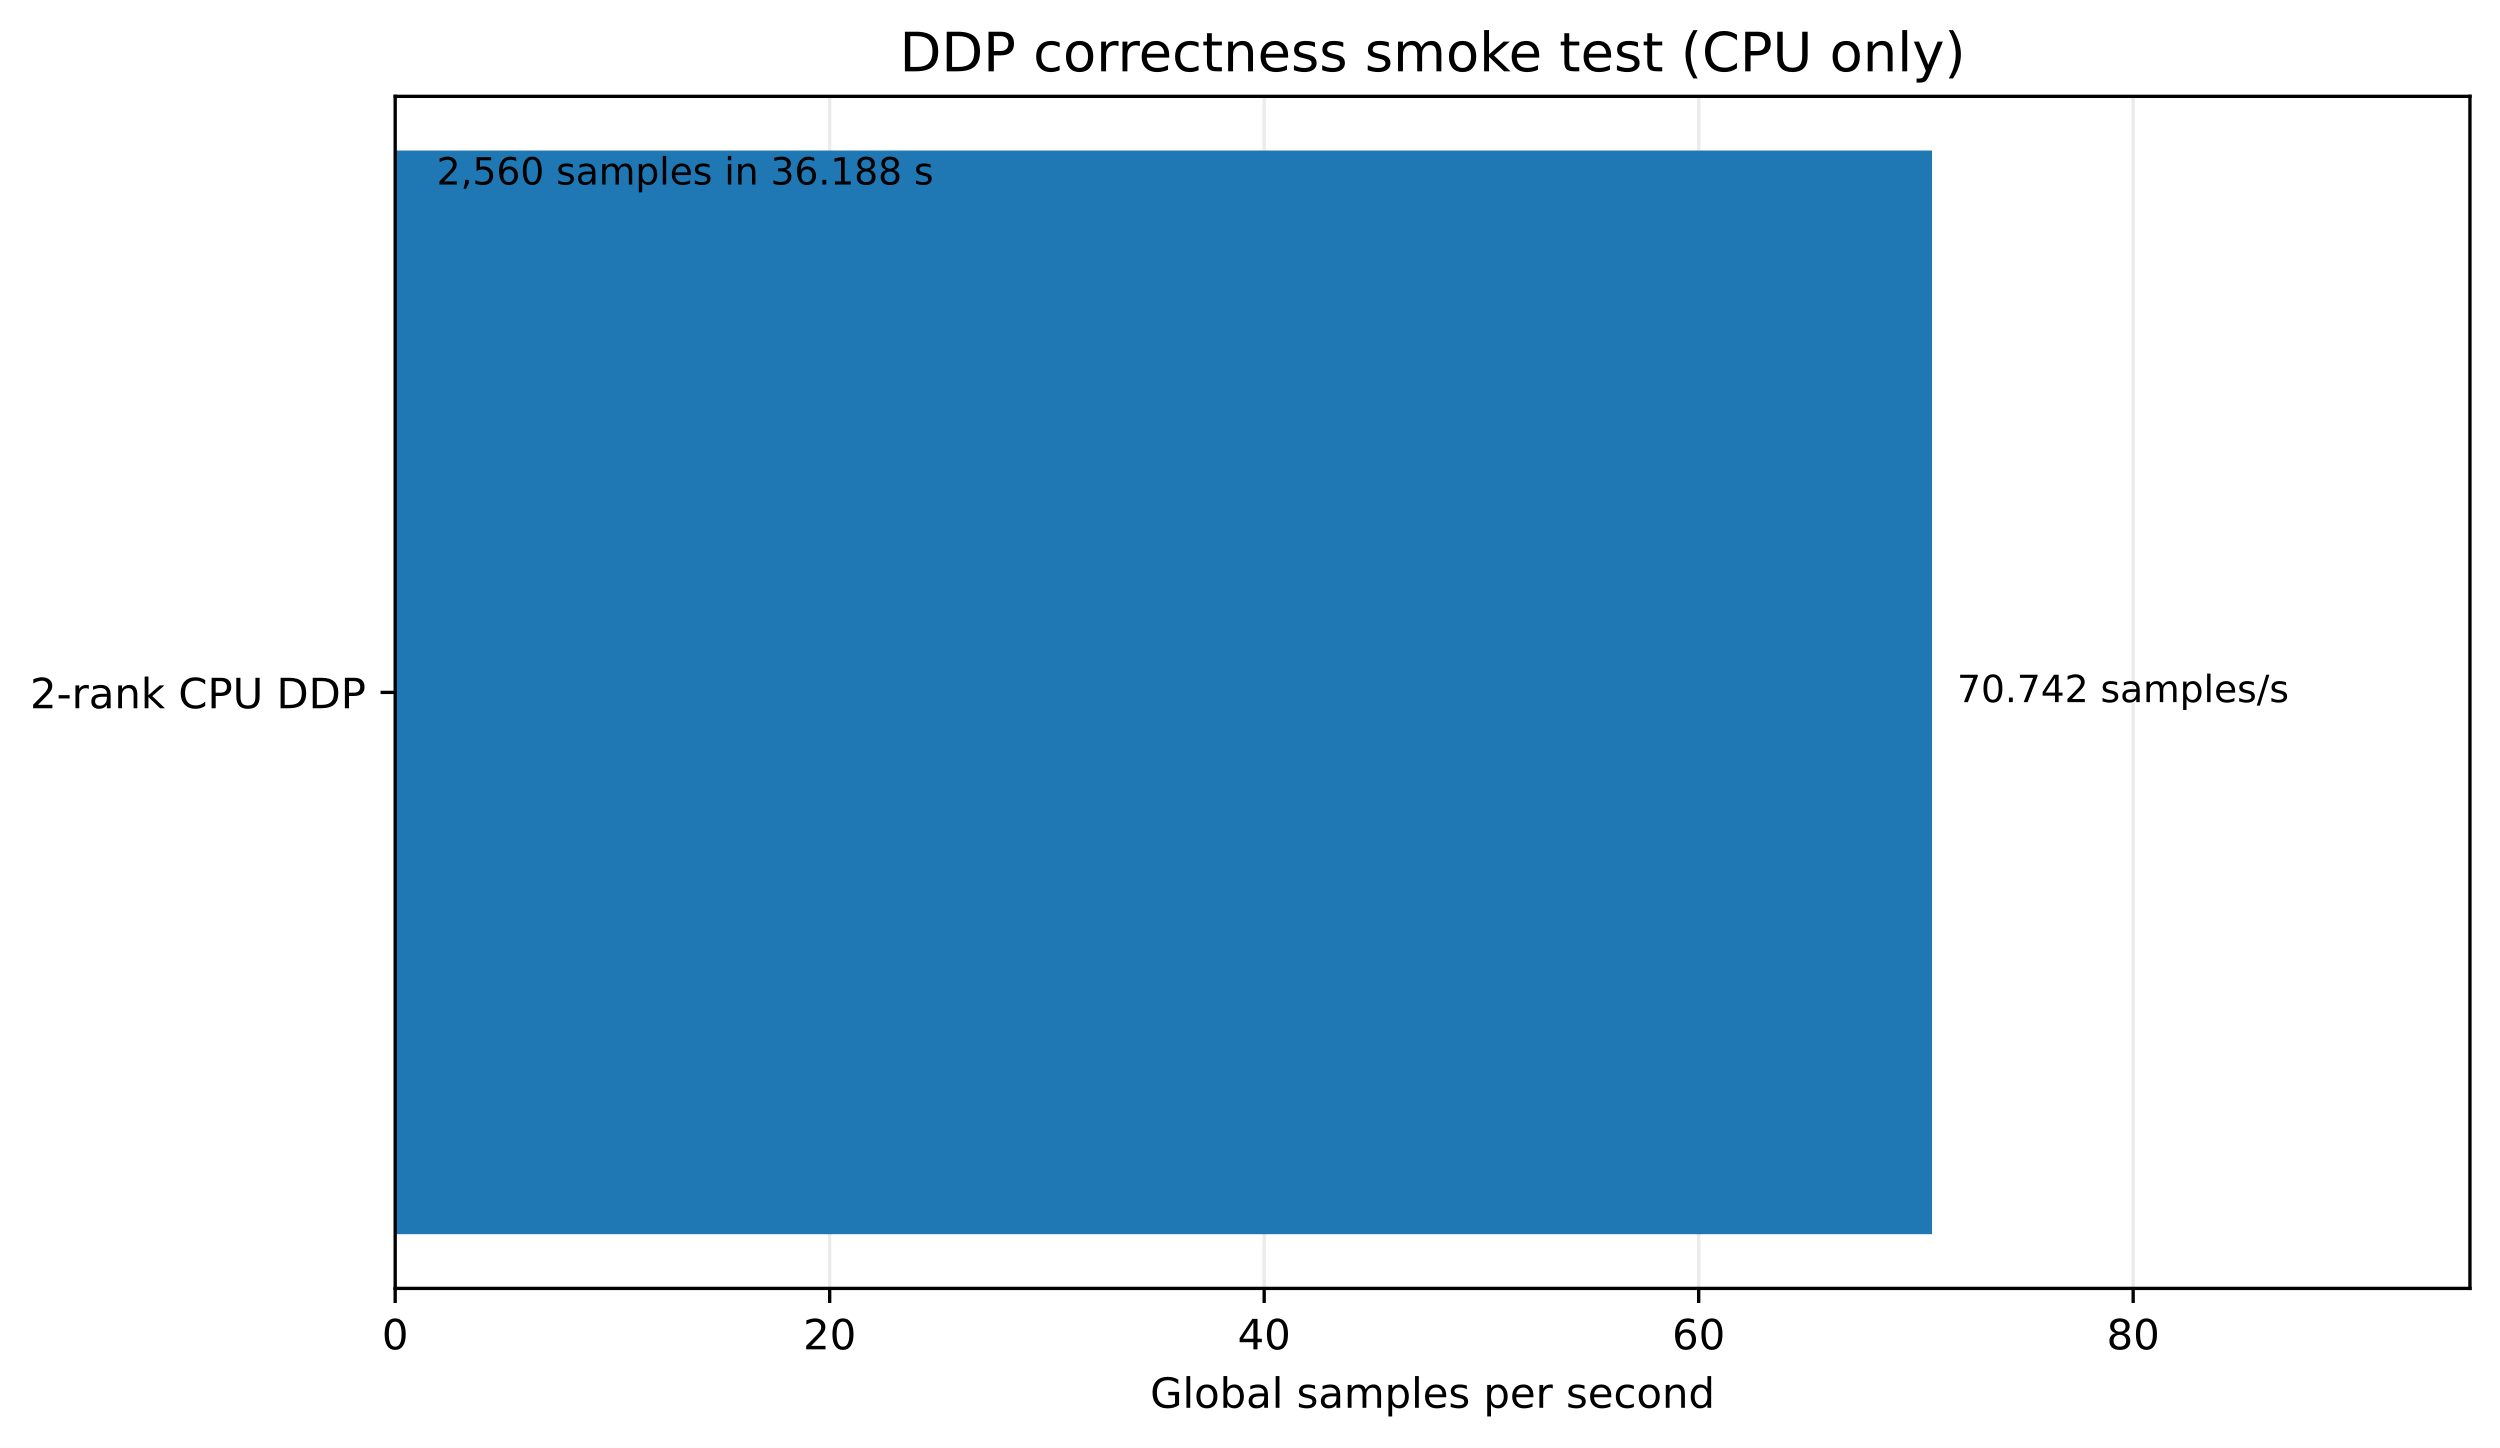
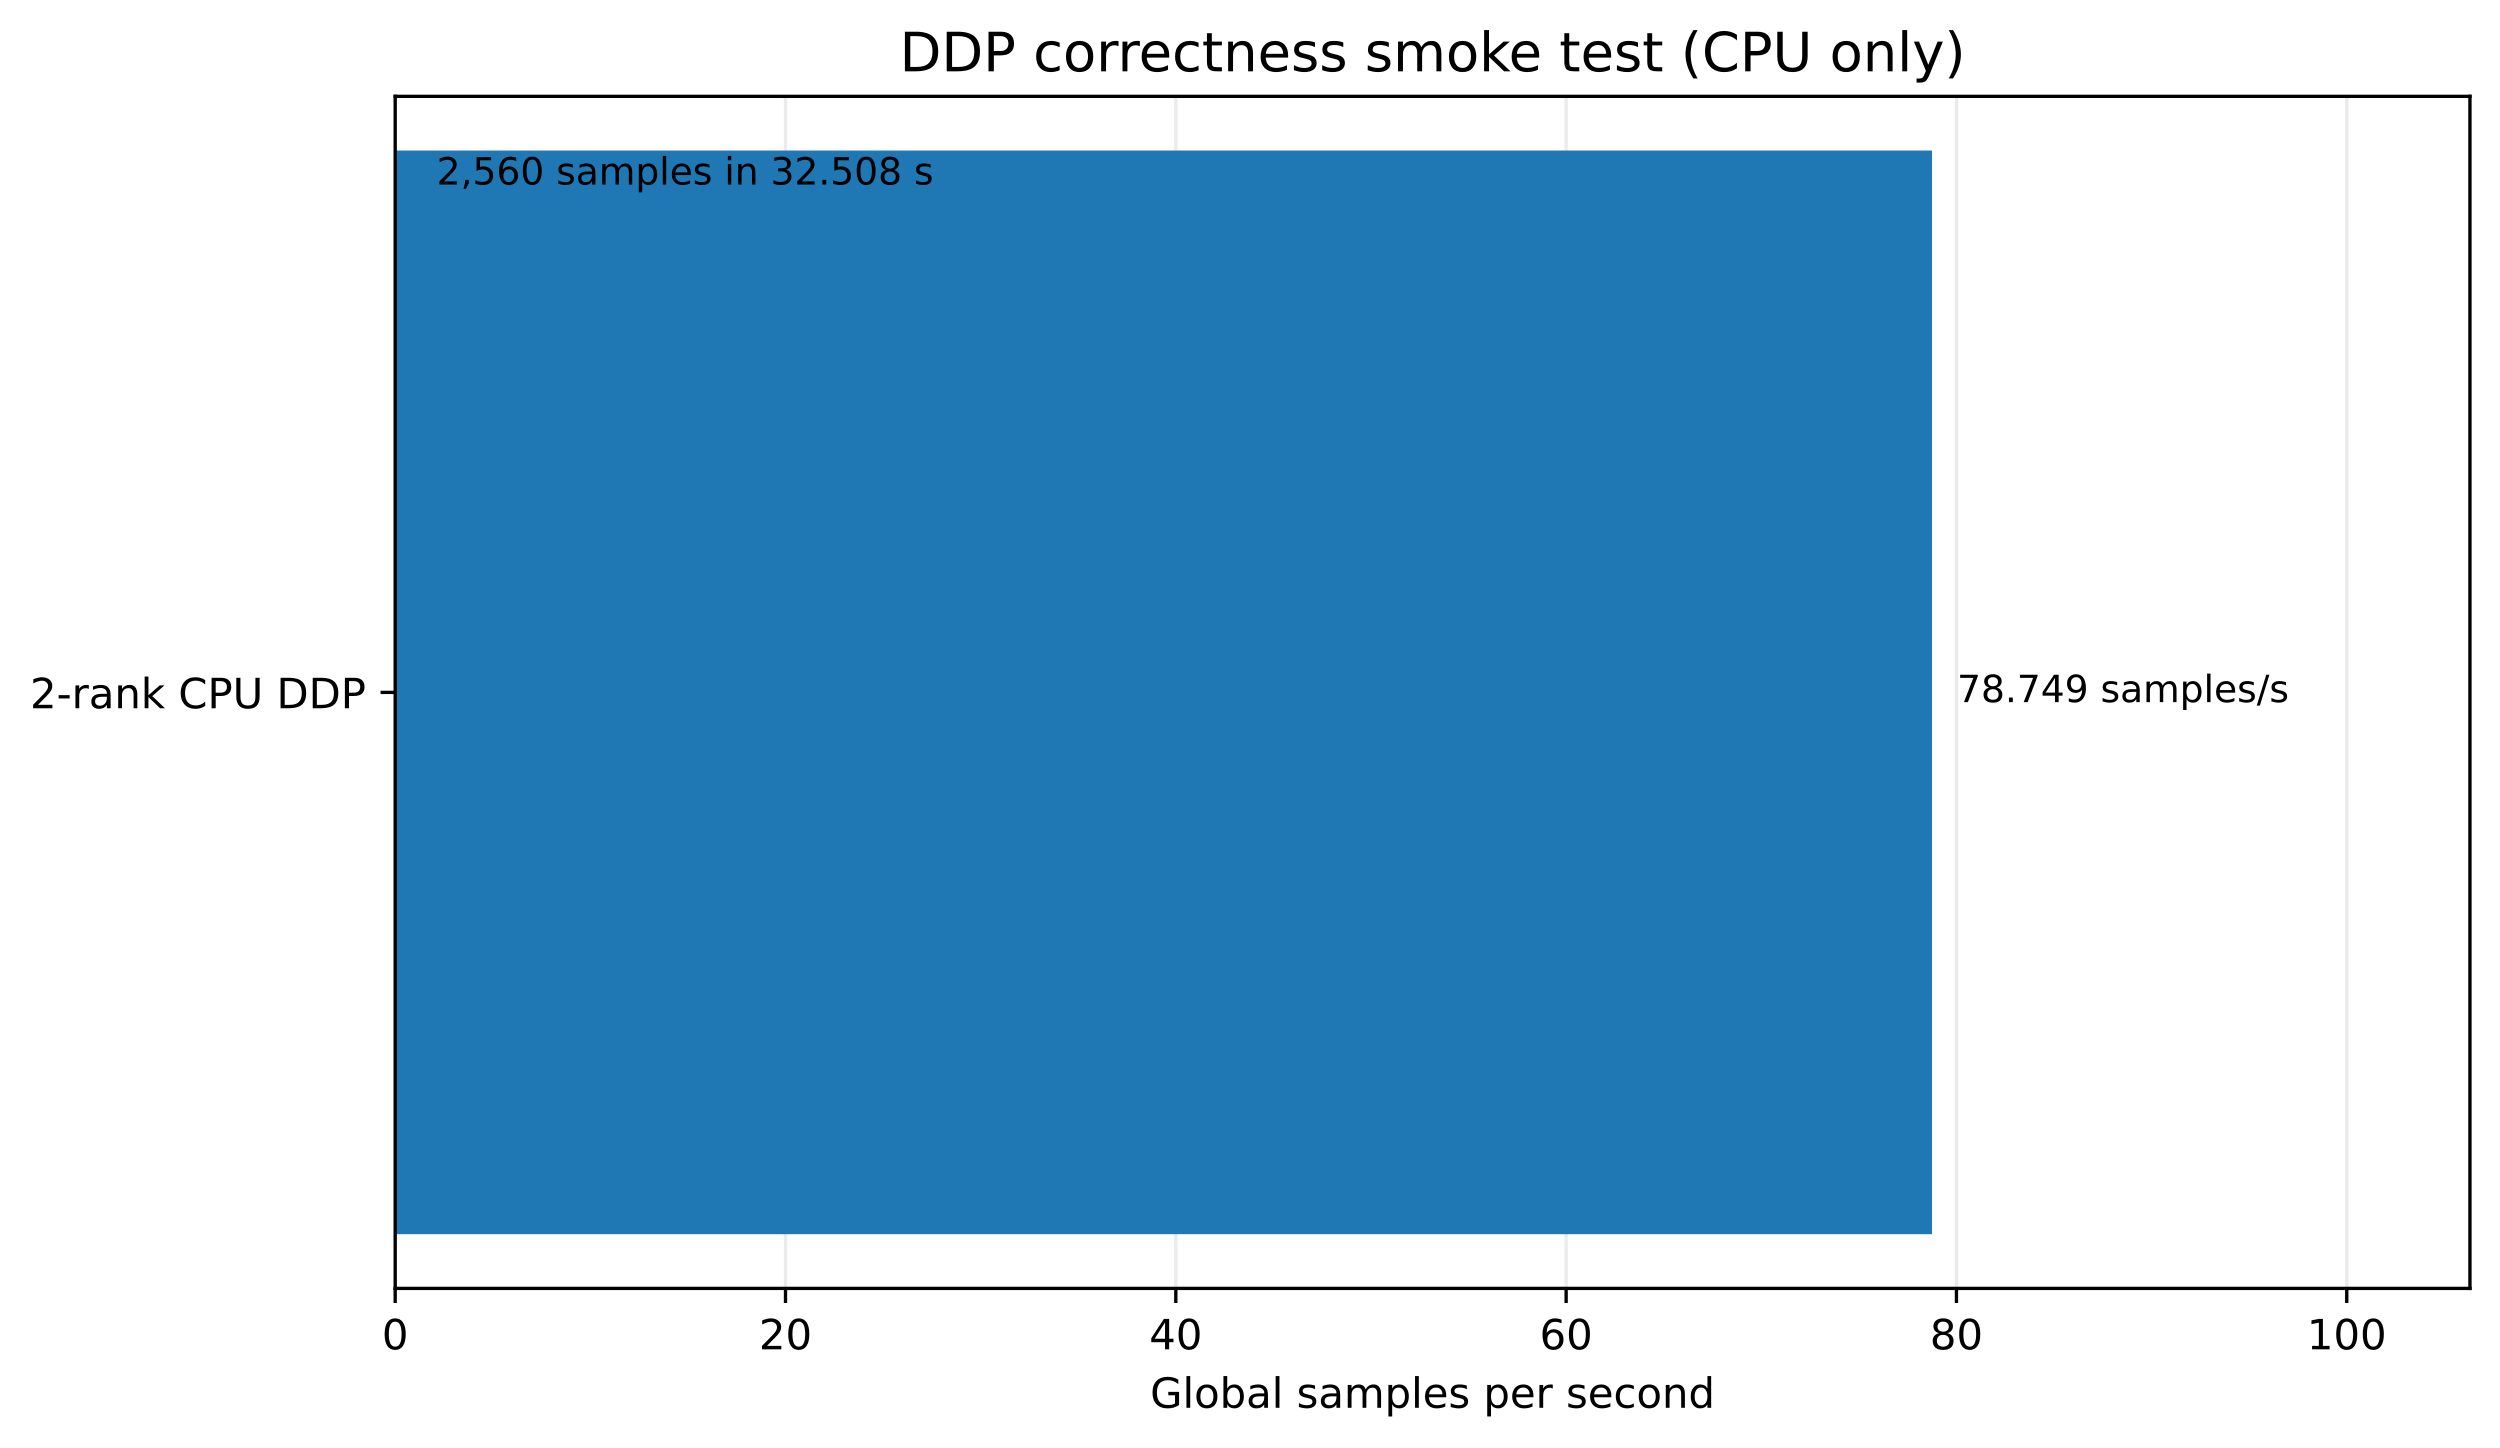
<svg xmlns="http://www.w3.org/2000/svg" xmlns:xlink="http://www.w3.org/1999/xlink" width="598.8pt" height="346.8pt" viewBox="0 0 598.8 346.8" version="1.1">
  <defs>
    <style type="text/css">*{stroke-linejoin: round; stroke-linecap: butt}</style>
  </defs>
  <g id="figure_1">
    <g id="patch_1">
      <path d="M 0 346.8  L 598.8 346.8  L 598.8 0  L 0 0  z " style="fill: #ffffff" />
    </g>
    <g id="axes_1">
      <g id="patch_2">
        <path d="M 94.655 308.599  L 591.6 308.599  L 591.6 23.078  L 94.655 23.078  z " style="fill: #ffffff" />
      </g>
      <g id="matplotlib.axis_1">
        <g id="xtick_1">
          <g id="line2d_1">
-             <path d="M 94.655 308.599  L 94.655 23.078  " clip-path="url(#p482d949890)" style="fill: none; stroke: #b0b0b0; stroke-opacity: 0.25; stroke-width: 0.8; stroke-linecap: square" />
+             <path d="M 94.655 308.599  L 94.655 23.078  " clip-path="url(#pb025937961)" style="fill: none; stroke: #b0b0b0; stroke-opacity: 0.25; stroke-width: 0.8; stroke-linecap: square" />
          </g>
          <g id="line2d_2">
            <defs>
              <path id="m85c63ea4f3" d="M 0 0  L 0 3.5  " style="stroke: #000000; stroke-width: 0.8" />
            </defs>
            <g>
              <use xlink:href="#m85c63ea4f3" x="94.655" y="308.599" style="stroke: #000000; stroke-width: 0.8" />
            </g>
          </g>
          <g id="text_1">
            <text style="font-size: 10px; font-family: 'DejaVu Sans', 'Bitstream Vera Sans', 'Computer Modern Sans Serif', 'Lucida Grande', 'Verdana', 'Geneva', 'Lucid', 'Arial', 'Helvetica', 'Avant Garde', sans-serif; text-anchor: middle" x="94.655" y="323.196" transform="rotate(-0 94.65469 323.1964)">0</text>
          </g>
        </g>
        <g id="xtick_2">
          <g id="line2d_3">
-             <path d="M 198.725 308.599  L 198.725 23.078  " clip-path="url(#p482d949890)" style="fill: none; stroke: #b0b0b0; stroke-opacity: 0.25; stroke-width: 0.8; stroke-linecap: square" />
+             <path d="M 188.143 308.599  L 188.143 23.078  " clip-path="url(#pb025937961)" style="fill: none; stroke: #b0b0b0; stroke-opacity: 0.25; stroke-width: 0.8; stroke-linecap: square" />
          </g>
          <g id="line2d_4">
            <g>
-               <use xlink:href="#m85c63ea4f3" x="198.725" y="308.599" style="stroke: #000000; stroke-width: 0.8" />
+               <use xlink:href="#m85c63ea4f3" x="188.143" y="308.599" style="stroke: #000000; stroke-width: 0.8" />
            </g>
          </g>
          <g id="text_2">
-             <text style="font-size: 10px; font-family: 'DejaVu Sans', 'Bitstream Vera Sans', 'Computer Modern Sans Serif', 'Lucida Grande', 'Verdana', 'Geneva', 'Lucid', 'Arial', 'Helvetica', 'Avant Garde', sans-serif; text-anchor: middle" x="198.725" y="323.196" transform="rotate(-0 198.7251 323.1964)">20</text>
+             <text style="font-size: 10px; font-family: 'DejaVu Sans', 'Bitstream Vera Sans', 'Computer Modern Sans Serif', 'Lucida Grande', 'Verdana', 'Geneva', 'Lucid', 'Arial', 'Helvetica', 'Avant Garde', sans-serif; text-anchor: middle" x="188.143" y="323.196" transform="rotate(-0 188.1429 323.1964)">20</text>
          </g>
        </g>
        <g id="xtick_3">
          <g id="line2d_5">
-             <path d="M 302.795 308.599  L 302.795 23.078  " clip-path="url(#p482d949890)" style="fill: none; stroke: #b0b0b0; stroke-opacity: 0.25; stroke-width: 0.8; stroke-linecap: square" />
+             <path d="M 281.631 308.599  L 281.631 23.078  " clip-path="url(#pb025937961)" style="fill: none; stroke: #b0b0b0; stroke-opacity: 0.25; stroke-width: 0.8; stroke-linecap: square" />
          </g>
          <g id="line2d_6">
            <g>
-               <use xlink:href="#m85c63ea4f3" x="302.795" y="308.599" style="stroke: #000000; stroke-width: 0.8" />
+               <use xlink:href="#m85c63ea4f3" x="281.631" y="308.599" style="stroke: #000000; stroke-width: 0.8" />
            </g>
          </g>
          <g id="text_3">
-             <text style="font-size: 10px; font-family: 'DejaVu Sans', 'Bitstream Vera Sans', 'Computer Modern Sans Serif', 'Lucida Grande', 'Verdana', 'Geneva', 'Lucid', 'Arial', 'Helvetica', 'Avant Garde', sans-serif; text-anchor: middle" x="302.795" y="323.196" transform="rotate(-0 302.7954 323.1964)">40</text>
+             <text style="font-size: 10px; font-family: 'DejaVu Sans', 'Bitstream Vera Sans', 'Computer Modern Sans Serif', 'Lucida Grande', 'Verdana', 'Geneva', 'Lucid', 'Arial', 'Helvetica', 'Avant Garde', sans-serif; text-anchor: middle" x="281.631" y="323.196" transform="rotate(-0 281.6312 323.1964)">40</text>
          </g>
        </g>
        <g id="xtick_4">
          <g id="line2d_7">
-             <path d="M 406.866 308.599  L 406.866 23.078  " clip-path="url(#p482d949890)" style="fill: none; stroke: #b0b0b0; stroke-opacity: 0.25; stroke-width: 0.8; stroke-linecap: square" />
+             <path d="M 375.119 308.599  L 375.119 23.078  " clip-path="url(#pb025937961)" style="fill: none; stroke: #b0b0b0; stroke-opacity: 0.25; stroke-width: 0.8; stroke-linecap: square" />
          </g>
          <g id="line2d_8">
            <g>
-               <use xlink:href="#m85c63ea4f3" x="406.866" y="308.599" style="stroke: #000000; stroke-width: 0.8" />
+               <use xlink:href="#m85c63ea4f3" x="375.119" y="308.599" style="stroke: #000000; stroke-width: 0.8" />
            </g>
          </g>
          <g id="text_4">
-             <text style="font-size: 10px; font-family: 'DejaVu Sans', 'Bitstream Vera Sans', 'Computer Modern Sans Serif', 'Lucida Grande', 'Verdana', 'Geneva', 'Lucid', 'Arial', 'Helvetica', 'Avant Garde', sans-serif; text-anchor: middle" x="406.866" y="323.196" transform="rotate(-0 406.8658 323.1964)">60</text>
+             <text style="font-size: 10px; font-family: 'DejaVu Sans', 'Bitstream Vera Sans', 'Computer Modern Sans Serif', 'Lucida Grande', 'Verdana', 'Geneva', 'Lucid', 'Arial', 'Helvetica', 'Avant Garde', sans-serif; text-anchor: middle" x="375.119" y="323.196" transform="rotate(-0 375.1194 323.1964)">60</text>
          </g>
        </g>
        <g id="xtick_5">
          <g id="line2d_9">
-             <path d="M 510.936 308.599  L 510.936 23.078  " clip-path="url(#p482d949890)" style="fill: none; stroke: #b0b0b0; stroke-opacity: 0.25; stroke-width: 0.8; stroke-linecap: square" />
+             <path d="M 468.608 308.599  L 468.608 23.078  " clip-path="url(#pb025937961)" style="fill: none; stroke: #b0b0b0; stroke-opacity: 0.25; stroke-width: 0.8; stroke-linecap: square" />
          </g>
          <g id="line2d_10">
            <g>
-               <use xlink:href="#m85c63ea4f3" x="510.936" y="308.599" style="stroke: #000000; stroke-width: 0.8" />
+               <use xlink:href="#m85c63ea4f3" x="468.608" y="308.599" style="stroke: #000000; stroke-width: 0.8" />
            </g>
          </g>
          <g id="text_5">
-             <text style="font-size: 10px; font-family: 'DejaVu Sans', 'Bitstream Vera Sans', 'Computer Modern Sans Serif', 'Lucida Grande', 'Verdana', 'Geneva', 'Lucid', 'Arial', 'Helvetica', 'Avant Garde', sans-serif; text-anchor: middle" x="510.936" y="323.196" transform="rotate(-0 510.9362 323.1964)">80</text>
+             <text style="font-size: 10px; font-family: 'DejaVu Sans', 'Bitstream Vera Sans', 'Computer Modern Sans Serif', 'Lucida Grande', 'Verdana', 'Geneva', 'Lucid', 'Arial', 'Helvetica', 'Avant Garde', sans-serif; text-anchor: middle" x="468.608" y="323.196" transform="rotate(-0 468.6077 323.1964)">80</text>
          </g>
        </g>
-         <g id="text_6">
+         <g id="xtick_6">
+           <g id="line2d_11">
+             <path d="M 562.096 308.599  L 562.096 23.078  " clip-path="url(#pb025937961)" style="fill: none; stroke: #b0b0b0; stroke-opacity: 0.25; stroke-width: 0.8; stroke-linecap: square" />
+           </g>
+           <g id="line2d_12">
+             <g>
+               <use xlink:href="#m85c63ea4f3" x="562.096" y="308.599" style="stroke: #000000; stroke-width: 0.8" />
+             </g>
+           </g>
+           <g id="text_6">
+             <text style="font-size: 10px; font-family: 'DejaVu Sans', 'Bitstream Vera Sans', 'Computer Modern Sans Serif', 'Lucida Grande', 'Verdana', 'Geneva', 'Lucid', 'Arial', 'Helvetica', 'Avant Garde', sans-serif; text-anchor: middle" x="562.096" y="323.196" transform="rotate(-0 562.0959 323.1964)">100</text>
+           </g>
+         </g>
+         <g id="text_7">
          <text style="font-size: 10px; font-family: 'DejaVu Sans', 'Bitstream Vera Sans', 'Computer Modern Sans Serif', 'Lucida Grande', 'Verdana', 'Geneva', 'Lucid', 'Arial', 'Helvetica', 'Avant Garde', sans-serif; text-anchor: middle" x="343.127" y="337.197" transform="rotate(-0 343.1271 337.1972)">Global samples per second</text>
        </g>
      </g>
      <g id="matplotlib.axis_2">
        <g id="ytick_1">
-           <g id="line2d_11">
+           <g id="line2d_13">
            <defs>
              <path id="m4f4d7c5165" d="M 0 0  L -3.5 0  " style="stroke: #000000; stroke-width: 0.8" />
            </defs>
            <g>
              <use xlink:href="#m4f4d7c5165" x="94.655" y="165.838" style="stroke: #000000; stroke-width: 0.8" />
            </g>
          </g>
-           <g id="text_7">
+           <g id="text_8">
            <text style="font-size: 10px; font-family: 'DejaVu Sans', 'Bitstream Vera Sans', 'Computer Modern Sans Serif', 'Lucida Grande', 'Verdana', 'Geneva', 'Lucid', 'Arial', 'Helvetica', 'Avant Garde', sans-serif; text-anchor: end" x="87.655" y="169.638" transform="rotate(-0 87.65469 169.6376)">2-rank CPU DDP</text>
          </g>
        </g>
      </g>
      <g id="patch_3">
-         <path d="M 94.655 295.621  L 462.762 295.621  L 462.762 36.056  L 94.655 36.056  z " clip-path="url(#p482d949890)" style="fill: #1f77b4" />
+         <path d="M 94.655 295.621  L 462.762 295.621  L 462.762 36.056  L 94.655 36.056  z " clip-path="url(#pb025937961)" style="fill: #1f77b4" />
      </g>
      <g id="patch_4">
        <path d="M 94.655 308.599  L 94.655 23.078  " style="fill: none; stroke: #000000; stroke-width: 0.8; stroke-linejoin: miter; stroke-linecap: square" />
      </g>
      <g id="patch_5">
        <path d="M 591.6 308.599  L 591.6 23.078  " style="fill: none; stroke: #000000; stroke-width: 0.8; stroke-linejoin: miter; stroke-linecap: square" />
      </g>
      <g id="patch_6">
        <path d="M 94.655 308.599  L 591.6 308.599  " style="fill: none; stroke: #000000; stroke-width: 0.8; stroke-linejoin: miter; stroke-linecap: square" />
      </g>
      <g id="patch_7">
        <path d="M 94.655 23.078  L 591.6 23.078  " style="fill: none; stroke: #000000; stroke-width: 0.8; stroke-linejoin: miter; stroke-linecap: square" />
      </g>
-       <g id="text_8">
-         <text style="font-size: 9px; font-family: 'DejaVu Sans', 'Bitstream Vera Sans', 'Computer Modern Sans Serif', 'Lucida Grande', 'Verdana', 'Geneva', 'Lucid', 'Arial', 'Helvetica', 'Avant Garde', sans-serif; text-anchor: start" x="468.762" y="168.177" transform="rotate(-0 468.762 168.1766)">70.742 samples/s</text>
-       </g>
      <g id="text_9">
-         <text style="font-size: 9px; font-family: 'DejaVu Sans', 'Bitstream Vera Sans', 'Computer Modern Sans Serif', 'Lucida Grande', 'Verdana', 'Geneva', 'Lucid', 'Arial', 'Helvetica', 'Avant Garde', sans-serif; text-anchor: start" x="104.594" y="44.193" transform="rotate(-0 104.5936 44.1926)">2,560 samples in 36.188 s</text>
+         <text style="font-size: 9px; font-family: 'DejaVu Sans', 'Bitstream Vera Sans', 'Computer Modern Sans Serif', 'Lucida Grande', 'Verdana', 'Geneva', 'Lucid', 'Arial', 'Helvetica', 'Avant Garde', sans-serif; text-anchor: start" x="468.762" y="168.177" transform="rotate(-0 468.762 168.1766)">78.749 samples/s</text>
      </g>
      <g id="text_10">
+         <text style="font-size: 9px; font-family: 'DejaVu Sans', 'Bitstream Vera Sans', 'Computer Modern Sans Serif', 'Lucida Grande', 'Verdana', 'Geneva', 'Lucid', 'Arial', 'Helvetica', 'Avant Garde', sans-serif; text-anchor: start" x="104.594" y="44.193" transform="rotate(-0 104.5936 44.1926)">2,560 samples in 32.508 s</text>
+       </g>
+       <g id="text_11">
        <text style="font-size: 13px; font-family: 'DejaVu Sans', 'Bitstream Vera Sans', 'Computer Modern Sans Serif', 'Lucida Grande', 'Verdana', 'Geneva', 'Lucid', 'Arial', 'Helvetica', 'Avant Garde', sans-serif; text-anchor: middle" x="343.127" y="17.078" transform="rotate(-0 343.1271 17.07797)">DDP correctness smoke test (CPU only)</text>
      </g>
    </g>
  </g>
  <defs>
-     <clipPath id="p482d949890">
+     <clipPath id="pb025937961">
      <rect x="94.655" y="23.078" width="496.945" height="285.521" />
    </clipPath>
  </defs>
</svg>
